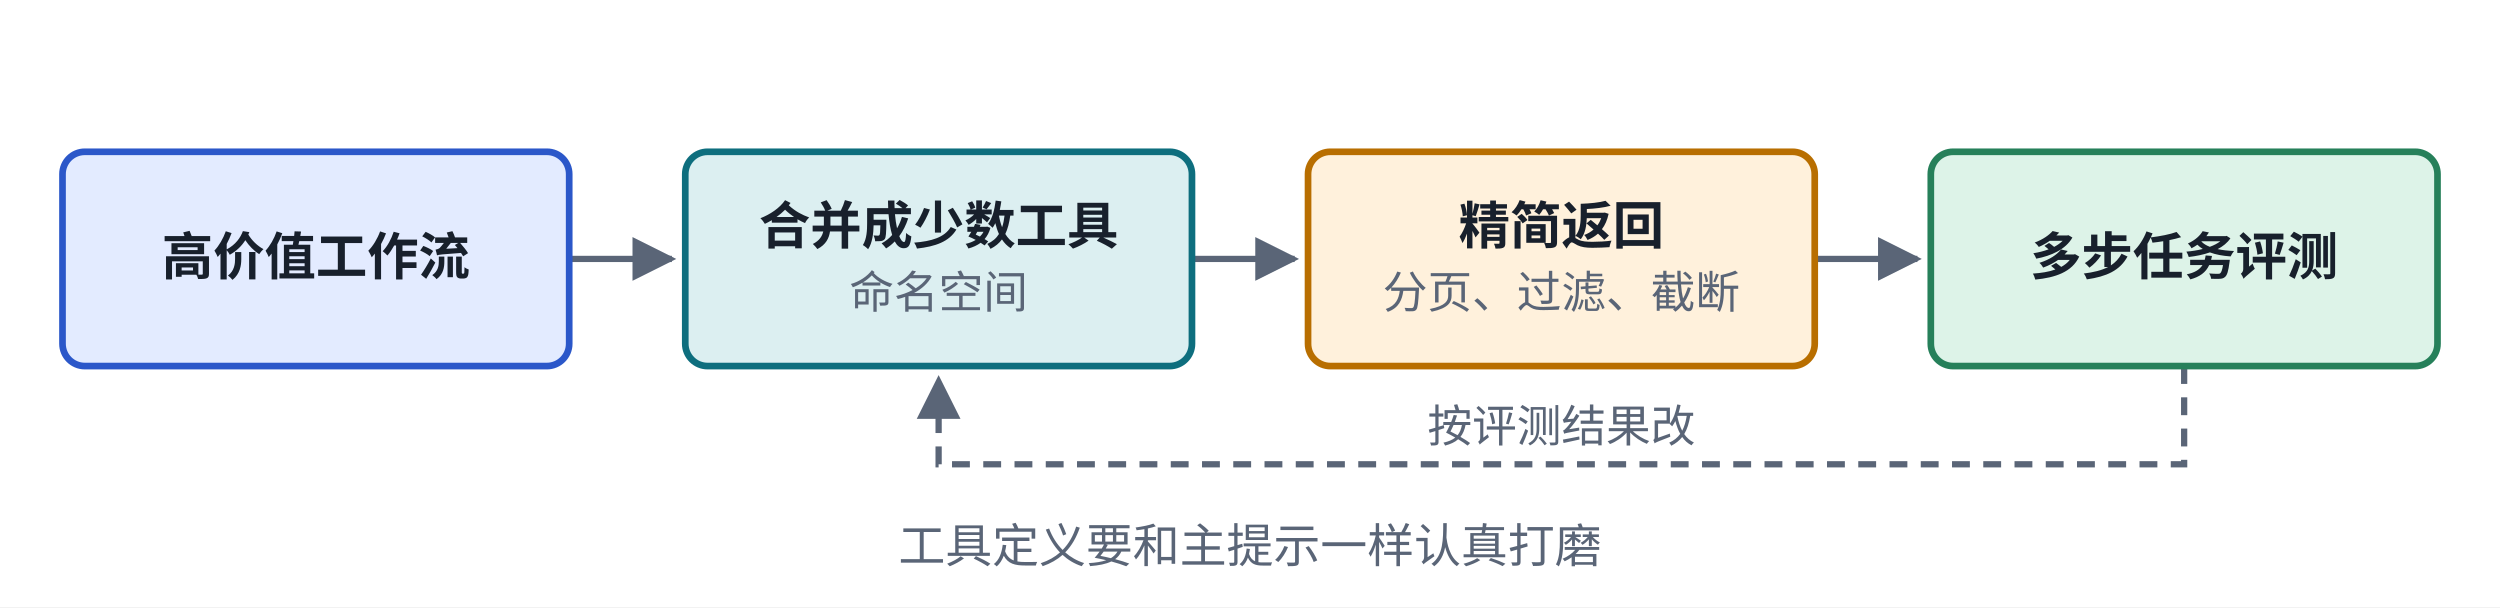
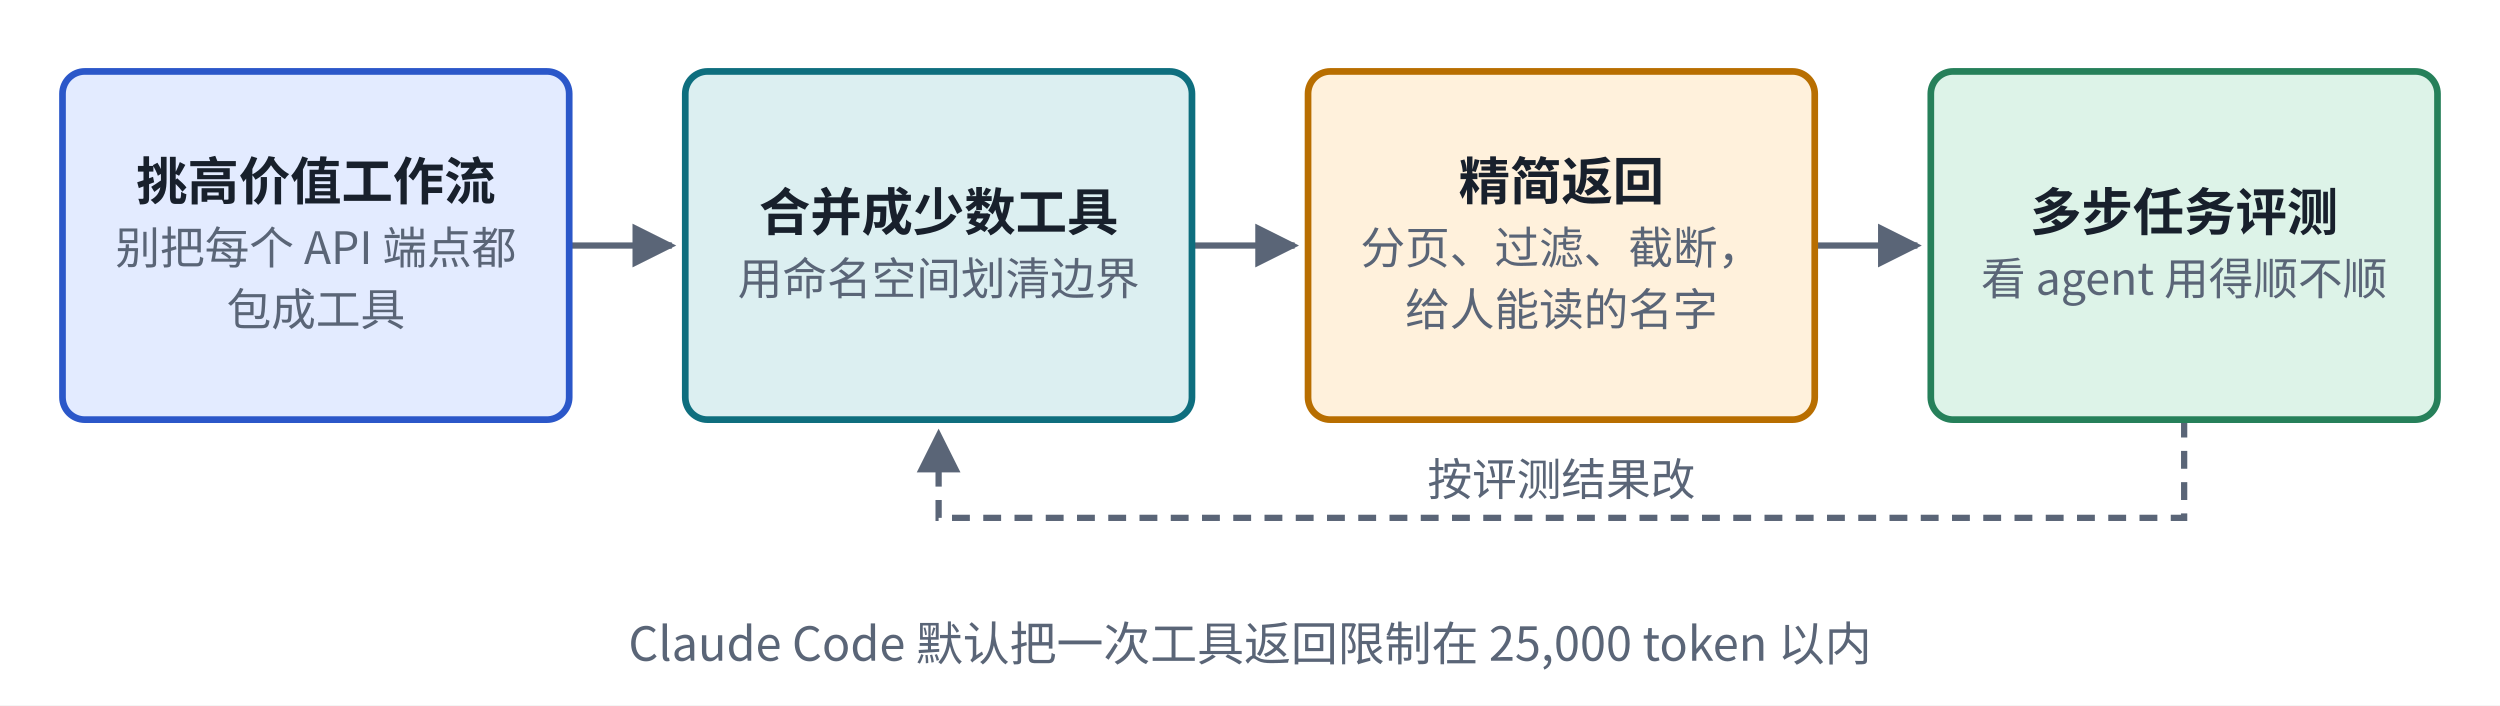
- <svg xmlns="http://www.w3.org/2000/svg" viewBox="0 0 560 136" width="560" height="136" role="img" aria-label="工具设计结构">
+ <svg xmlns="http://www.w3.org/2000/svg" viewBox="0 0 560 158" width="560" height="158" role="img" aria-label="工具设计结构">
  <defs>
    <marker id="ah-cardh1" viewBox="0 0 10 10" refX="9" refY="5" markerWidth="7" markerHeight="7" orient="auto-start-reverse">
      <path d="M0,0 L10,5 L0,10 z" fill="#5A6577" />
    </marker>
  </defs>
-   <rect x="0" y="0" width="560" height="136" fill="#ffffff" />
-   <path d="M127.5,58 L150.5,58" fill="none" stroke="#5A6577" stroke-width="1.4" marker-end="url(#ah-cardh1)" />
-   <path d="M267,58 L290,58" fill="none" stroke="#5A6577" stroke-width="1.4" marker-end="url(#ah-cardh1)" />
-   <path d="M406.5,58 L429.5,58" fill="none" stroke="#5A6577" stroke-width="1.4" marker-end="url(#ah-cardh1)" />
-   <path d="M489.25,82 L489.25,104 L210.25,104 L210.25,85" fill="none" stroke="#5A6577" stroke-width="1.4" stroke-dasharray="4 3" marker-end="url(#ah-cardh1)" />
-   <rect x="14" y="34" width="113.5" height="48" rx="5" fill="#E3EBFF" stroke="#2B57C9" stroke-width="1.5" />
-   <rect x="153.5" y="34" width="113.5" height="48" rx="5" fill="#DCEFF1" stroke="#0E6E7E" stroke-width="1.5" />
-   <rect x="293" y="34" width="113.5" height="48" rx="5" fill="#FFF1DC" stroke="#B86E00" stroke-width="1.5" />
-   <rect x="432.5" y="34" width="113.5" height="48" rx="5" fill="#DDF3E8" stroke="#26805A" stroke-width="1.5" />
-   <text x="70.75" y="61.565" text-anchor="middle" font-size="11.5" font-weight="600" fill="#18202C" font-family="PingFang SC, Noto Sans CJK SC, Microsoft YaHei, sans-serif">高价值工作流</text>
-   <text x="210.25" y="54.665" text-anchor="middle" font-size="11.5" font-weight="600" fill="#18202C" font-family="PingFang SC, Noto Sans CJK SC, Microsoft YaHei, sans-serif">合并成少数工具</text>
-   <text x="210.25" y="69.035" text-anchor="middle" font-size="10" font-weight="400" fill="#5A6577" font-family="PingFang SC, Noto Sans CJK SC, Microsoft YaHei, sans-serif">命名空间</text>
-   <text x="349.75" y="54.665" text-anchor="middle" font-size="11.5" font-weight="600" fill="#18202C" font-family="PingFang SC, Noto Sans CJK SC, Microsoft YaHei, sans-serif">精简返回</text>
-   <text x="349.75" y="69.035" text-anchor="middle" font-size="10" font-weight="400" fill="#5A6577" font-family="PingFang SC, Noto Sans CJK SC, Microsoft YaHei, sans-serif">分页、过滤、截断</text>
-   <text x="489.25" y="61.565" text-anchor="middle" font-size="11.5" font-weight="600" fill="#18202C" font-family="PingFang SC, Noto Sans CJK SC, Microsoft YaHei, sans-serif">多步任务评测</text>
-   <text x="349.75" y="99" text-anchor="middle" font-size="10" font-weight="400" fill="#5A6577" font-family="PingFang SC, Noto Sans CJK SC, Microsoft YaHei, sans-serif" style="paint-order:stroke;stroke-width:4px;stroke-linejoin:round" stroke="#ffffff">按评测结果改</text>
-   <text x="280" y="126" text-anchor="middle" font-size="10.5" font-weight="500" fill="#5A6577" font-family="PingFang SC, Noto Sans CJK SC, Microsoft YaHei, sans-serif">工具定义要和主提示一样认真打磨</text>
+   <rect x="0" y="0" width="560" height="158" fill="#ffffff" />
+   <path d="M127.5,55 L150.5,55" fill="none" stroke="#5A6577" stroke-width="1.4" marker-end="url(#ah-cardh1)" />
+   <path d="M267,55 L290,55" fill="none" stroke="#5A6577" stroke-width="1.4" marker-end="url(#ah-cardh1)" />
+   <path d="M406.5,55 L429.5,55" fill="none" stroke="#5A6577" stroke-width="1.4" marker-end="url(#ah-cardh1)" />
+   <path d="M489.25,94 L489.25,116 L210.25,116 L210.25,97" fill="none" stroke="#5A6577" stroke-width="1.4" stroke-dasharray="4 3" marker-end="url(#ah-cardh1)" />
+   <rect x="14" y="16" width="113.5" height="78" rx="5" fill="#E3EBFF" stroke="#2B57C9" stroke-width="1.5" />
+   <rect x="153.5" y="16" width="113.5" height="78" rx="5" fill="#DCEFF1" stroke="#0E6E7E" stroke-width="1.5" />
+   <rect x="293" y="16" width="113.5" height="78" rx="5" fill="#FFF1DC" stroke="#B86E00" stroke-width="1.5" />
+   <rect x="432.5" y="16" width="113.5" height="78" rx="5" fill="#DDF3E8" stroke="#26805A" stroke-width="1.5" />
+   <text x="70.75" y="44.765" text-anchor="middle" font-size="11.5" font-weight="600" fill="#18202C" font-family="PingFang SC, Noto Sans CJK SC, Microsoft YaHei, sans-serif">挑高价值工作流</text>
+   <text x="70.75" y="59.135" text-anchor="middle" font-size="10" font-weight="400" fill="#5A6577" font-family="PingFang SC, Noto Sans CJK SC, Microsoft YaHei, sans-serif">别把每个 API 端点都</text>
+   <text x="70.75" y="72.935" text-anchor="middle" font-size="10" font-weight="400" fill="#5A6577" font-family="PingFang SC, Noto Sans CJK SC, Microsoft YaHei, sans-serif">包成工具</text>
+   <text x="210.25" y="51.665" text-anchor="middle" font-size="11.5" font-weight="600" fill="#18202C" font-family="PingFang SC, Noto Sans CJK SC, Microsoft YaHei, sans-serif">合并成少数工具</text>
+   <text x="210.25" y="66.035" text-anchor="middle" font-size="10" font-weight="400" fill="#5A6577" font-family="PingFang SC, Noto Sans CJK SC, Microsoft YaHei, sans-serif">用命名空间划清边界</text>
+   <text x="349.75" y="44.765" text-anchor="middle" font-size="11.5" font-weight="600" fill="#18202C" font-family="PingFang SC, Noto Sans CJK SC, Microsoft YaHei, sans-serif">精简返回</text>
+   <text x="349.75" y="59.135" text-anchor="middle" font-size="10" font-weight="400" fill="#5A6577" font-family="PingFang SC, Noto Sans CJK SC, Microsoft YaHei, sans-serif">分页、过滤、截断，</text>
+   <text x="349.75" y="72.935" text-anchor="middle" font-size="10" font-weight="400" fill="#5A6577" font-family="PingFang SC, Noto Sans CJK SC, Microsoft YaHei, sans-serif">给人能读的名字</text>
+   <text x="489.25" y="51.665" text-anchor="middle" font-size="11.5" font-weight="600" fill="#18202C" font-family="PingFang SC, Noto Sans CJK SC, Microsoft YaHei, sans-serif">多步任务评测</text>
+   <text x="489.25" y="66.035" text-anchor="middle" font-size="10" font-weight="400" fill="#5A6577" font-family="PingFang SC, Noto Sans CJK SC, Microsoft YaHei, sans-serif">看 agent 用得顺不顺</text>
+   <text x="349.75" y="111" text-anchor="middle" font-size="10" font-weight="400" fill="#5A6577" font-family="PingFang SC, Noto Sans CJK SC, Microsoft YaHei, sans-serif" style="paint-order:stroke;stroke-width:4px;stroke-linejoin:round" stroke="#ffffff">按评测结果改</text>
+   <text x="280" y="148" text-anchor="middle" font-size="10.5" font-weight="500" fill="#5A6577" font-family="PingFang SC, Noto Sans CJK SC, Microsoft YaHei, sans-serif">Claude Code 默认把一次工具返回限制在 25,000 token 以内</text>
</svg>
